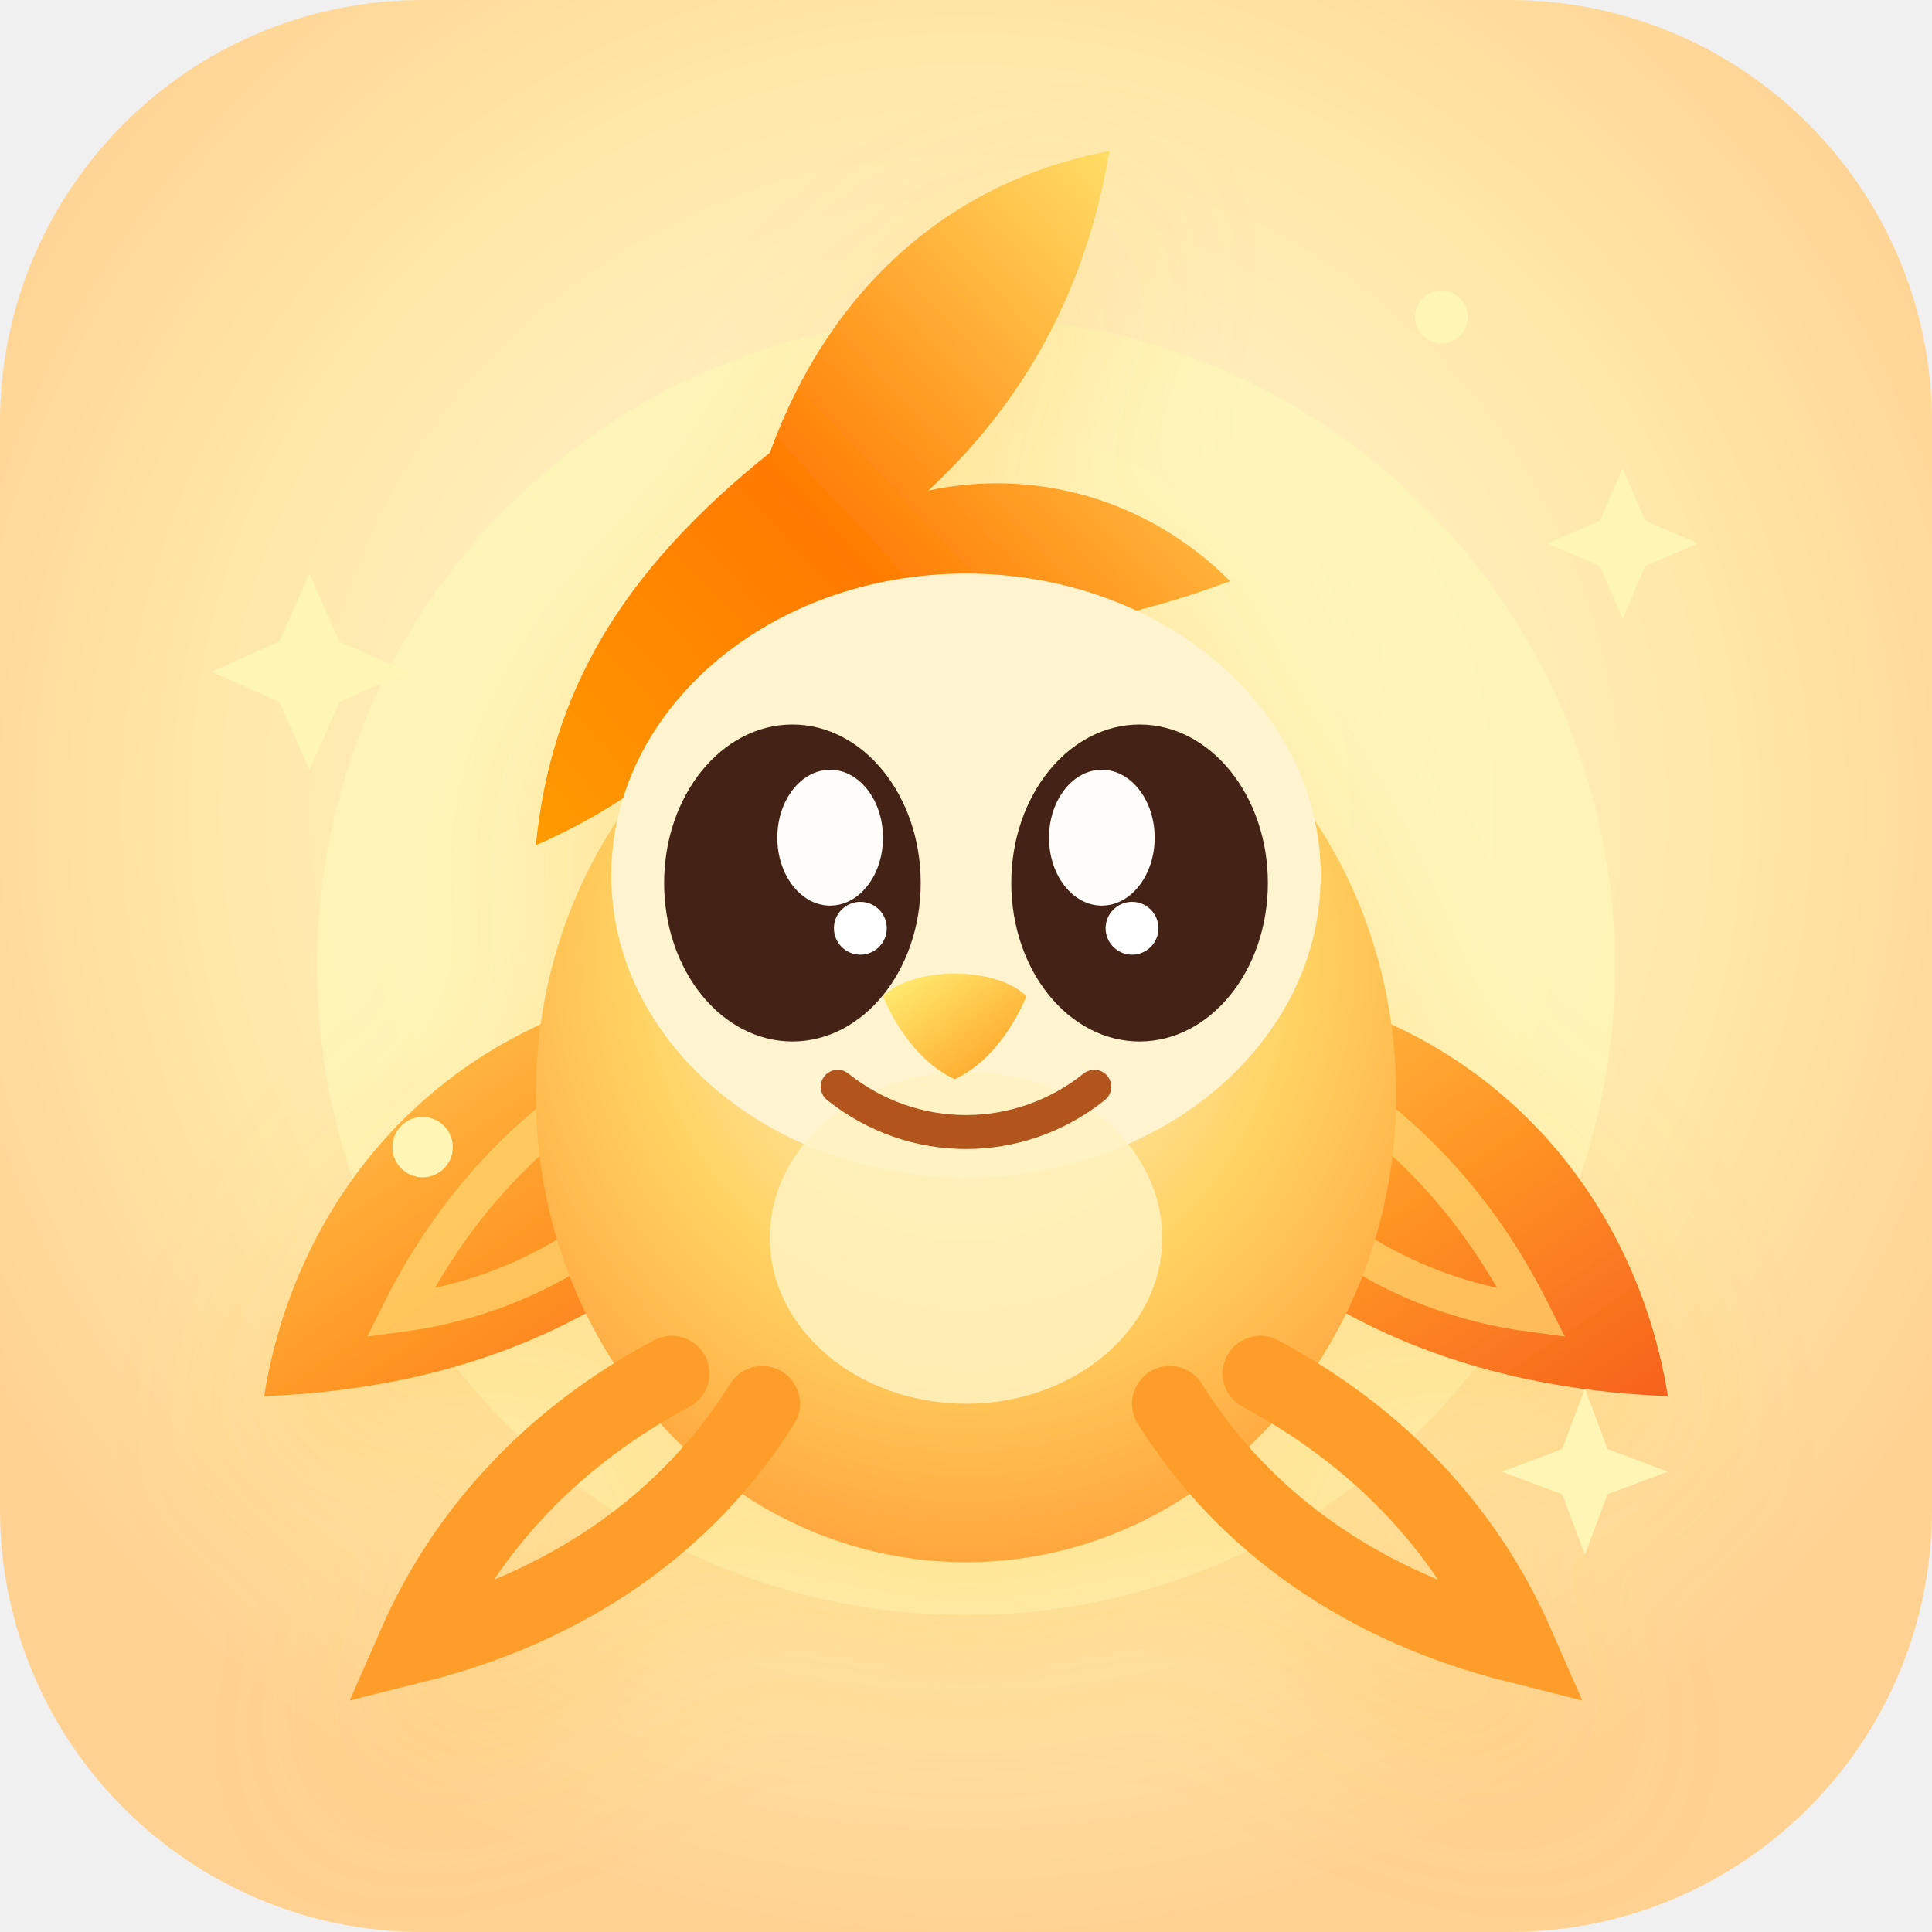
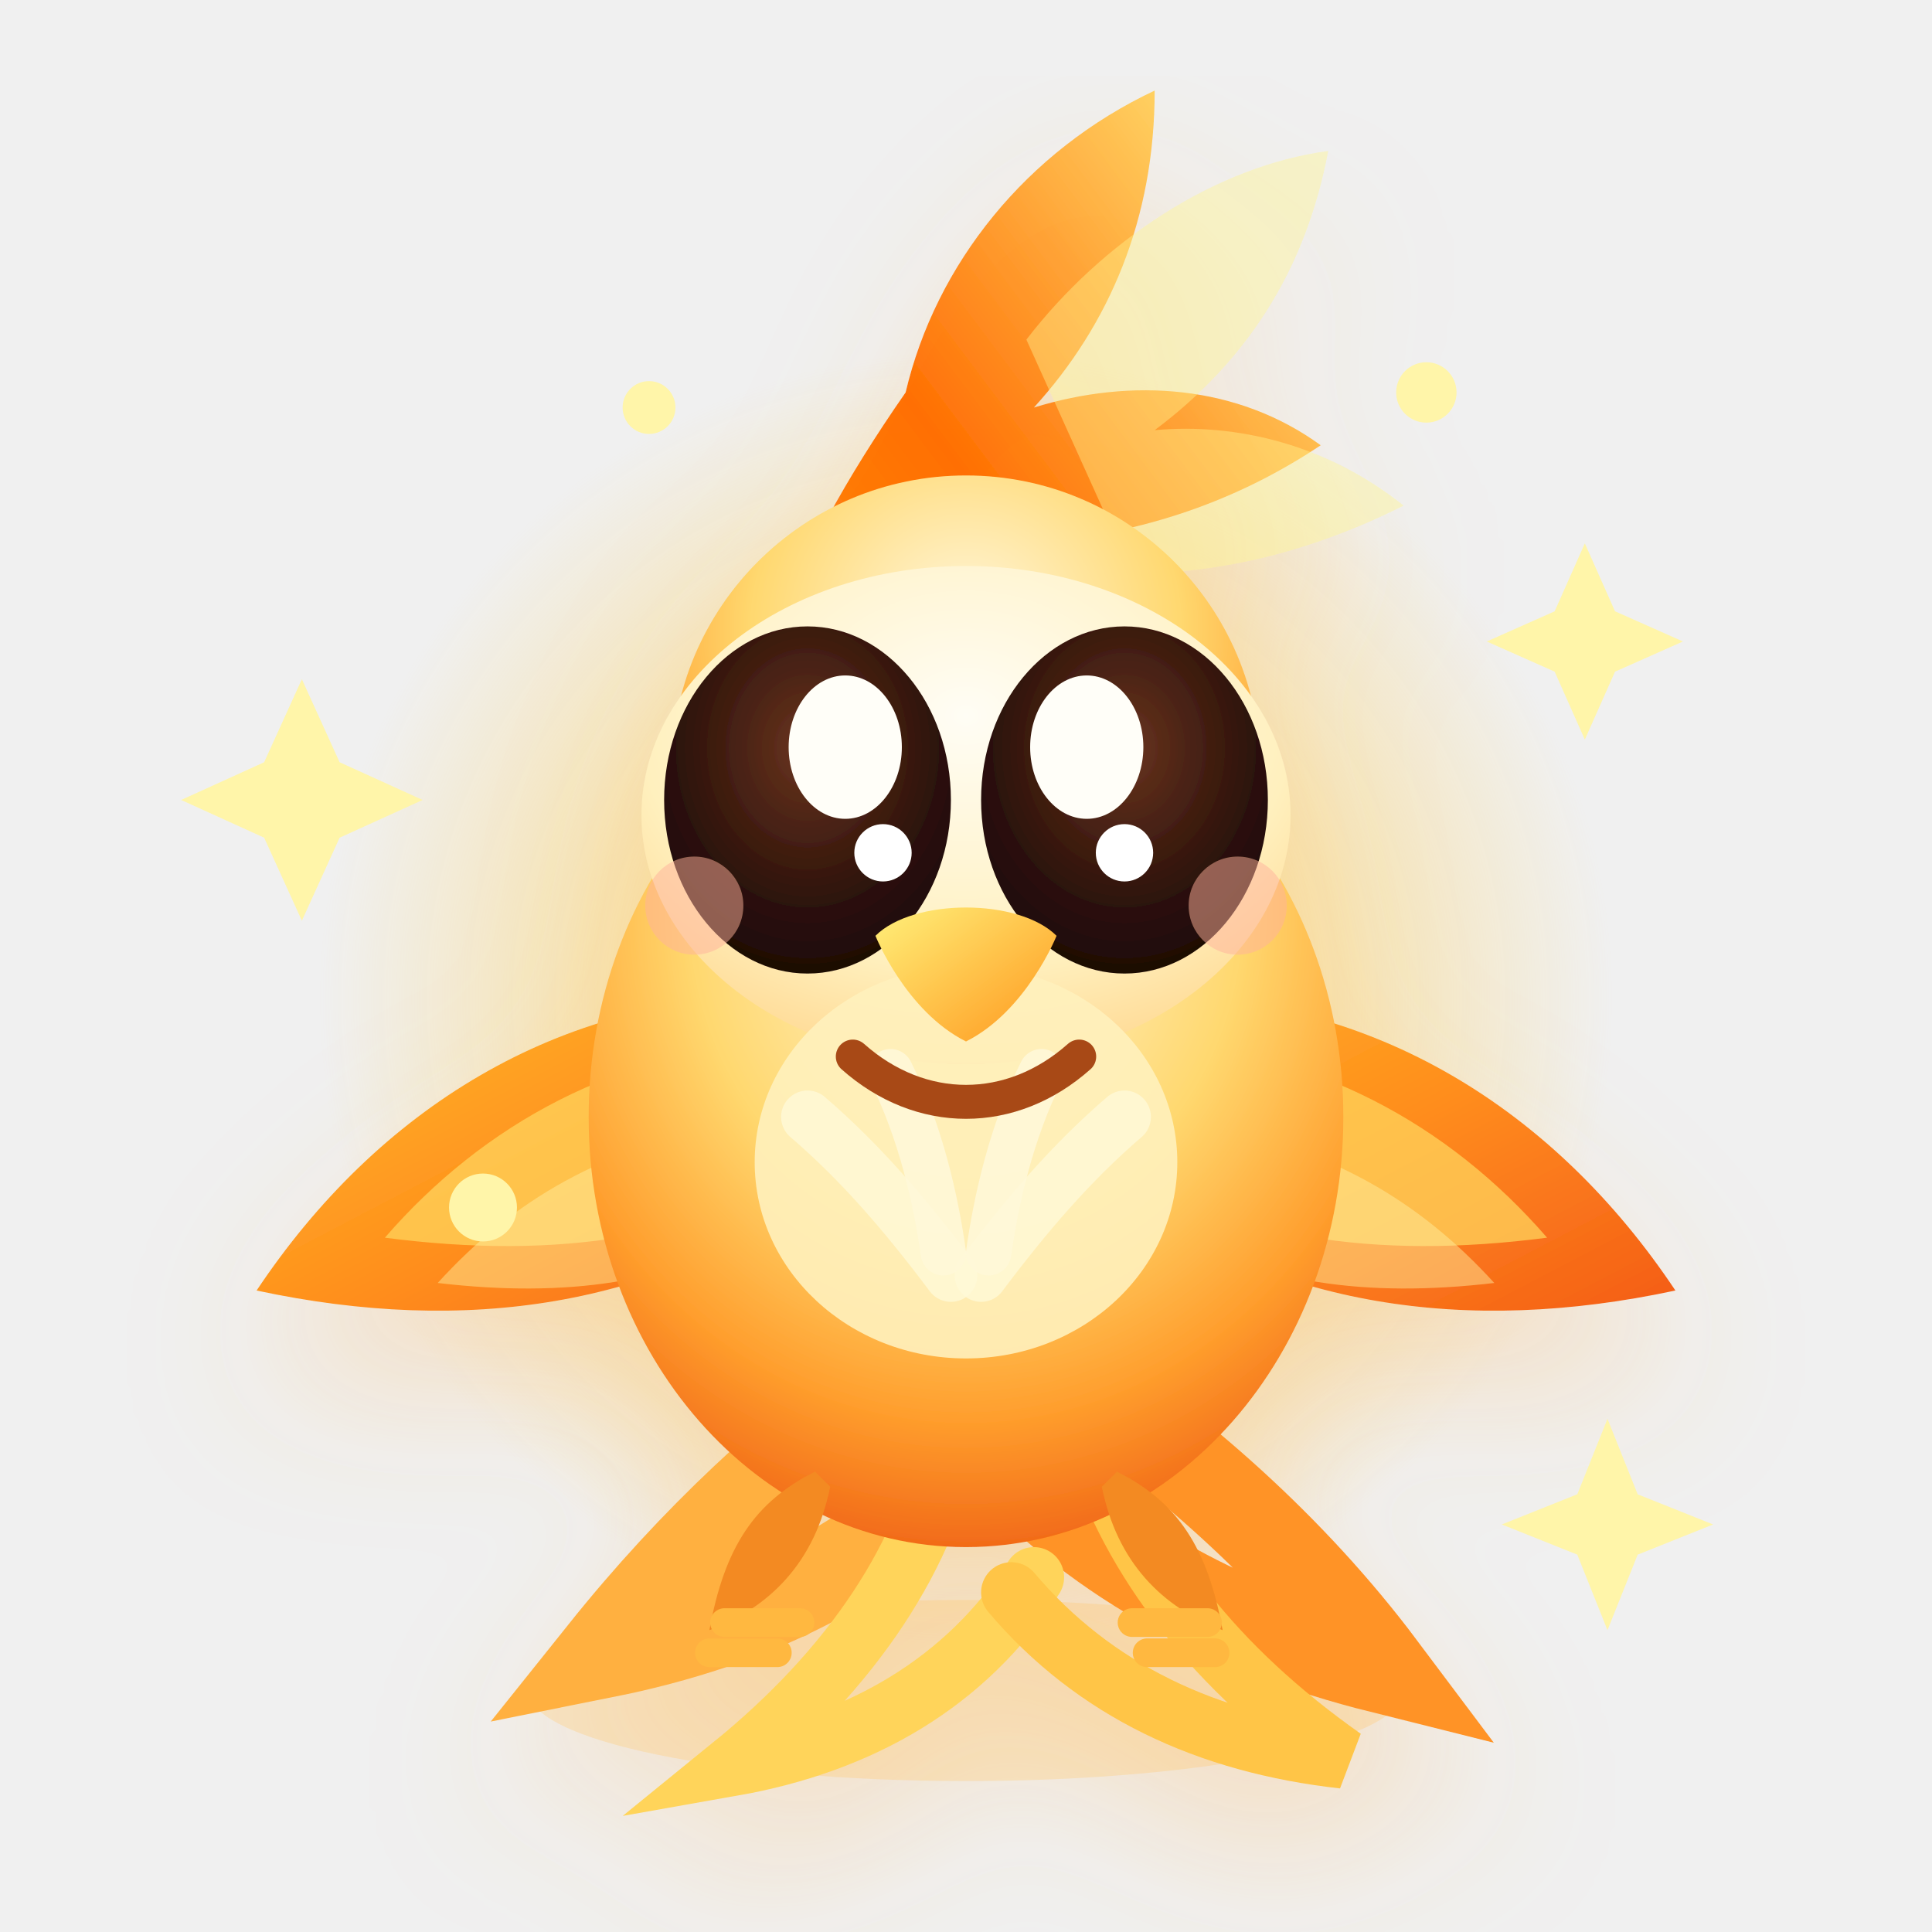
<svg xmlns="http://www.w3.org/2000/svg" width="256" height="256" viewBox="0 0 256 256" role="img" aria-label="Anka maskotu">
  <defs>
-     <radialGradient id="ankaWarmBg" cx="50%" cy="42%" r="58%">
-       <stop offset="0%" stop-color="#fff8df" />
-       <stop offset="68%" stop-color="#ffe7a7" />
-       <stop offset="100%" stop-color="#ffd292" />
+     <radialGradient id="ankaAura" cx="50%" cy="48%" r="46%">
+       <stop offset="0%" stop-color="#fff7be" stop-opacity="0.98" />
+       <stop offset="58%" stop-color="#ffd463" stop-opacity="0.42" />
+       <stop offset="100%" stop-color="#ffd463" stop-opacity="0" />
    </radialGradient>
-     <radialGradient id="ankaBody" cx="50%" cy="35%" r="70%">
+     <radialGradient id="ankaBody" cx="50%" cy="26%" r="76%">
      <stop offset="0%" stop-color="#fff7df" />
-       <stop offset="55%" stop-color="#ffd363" />
-       <stop offset="100%" stop-color="#ff9e36" />
+       <stop offset="48%" stop-color="#ffd86f" />
+       <stop offset="78%" stop-color="#ff9e2d" />
+       <stop offset="100%" stop-color="#f06416" />
    </radialGradient>
-     <linearGradient id="ankaWing" x1="0%" y1="0%" x2="100%" y2="100%">
-       <stop offset="0%" stop-color="#ffcf57" />
-       <stop offset="55%" stop-color="#ff9524" />
-       <stop offset="100%" stop-color="#f6611d" />
+     <radialGradient id="ankaFace" cx="50%" cy="30%" r="72%">
+       <stop offset="0%" stop-color="#fffdf5" />
+       <stop offset="70%" stop-color="#fff0be" />
+       <stop offset="100%" stop-color="#ffd993" />
+     </radialGradient>
+     <linearGradient id="ankaWingOuter" x1="0%" y1="0%" x2="100%" y2="100%">
+       <stop offset="0%" stop-color="#ffbb2d" />
+       <stop offset="48%" stop-color="#ff8d1b" />
+       <stop offset="100%" stop-color="#f25318" />
    </linearGradient>
-     <linearGradient id="ankaFlame" x1="0%" y1="100%" x2="100%" y2="0%">
-       <stop offset="0%" stop-color="#ff9d00" />
-       <stop offset="45%" stop-color="#ff7a00" />
-       <stop offset="100%" stop-color="#fff07a" />
+     <linearGradient id="ankaWingInner" x1="0%" y1="0%" x2="100%" y2="100%">
+       <stop offset="0%" stop-color="#ffe977" />
+       <stop offset="55%" stop-color="#ffb230" />
+       <stop offset="100%" stop-color="#ff7a1f" />
    </linearGradient>
+     <linearGradient id="ankaCrest" x1="0%" y1="100%" x2="100%" y2="0%">
+       <stop offset="0%" stop-color="#ff9417" />
+       <stop offset="44%" stop-color="#ff6d00" />
+       <stop offset="100%" stop-color="#fff27f" />
+     </linearGradient>
+     <linearGradient id="ankaTail" x1="0%" y1="0%" x2="100%" y2="100%">
+       <stop offset="0%" stop-color="#ffd65e" />
+       <stop offset="52%" stop-color="#ff9226" />
+       <stop offset="100%" stop-color="#ef4d17" />
+     </linearGradient>
+     <radialGradient id="ankaEye" cx="50%" cy="35%" r="72%">
+       <stop offset="0%" stop-color="#6a351f" />
+       <stop offset="62%" stop-color="#2d120a" />
+       <stop offset="100%" stop-color="#180804" />
+     </radialGradient>
    <linearGradient id="ankaBeak" x1="0%" y1="0%" x2="100%" y2="100%">
-       <stop offset="0%" stop-color="#fff176" />
-       <stop offset="100%" stop-color="#ff9b1d" />
+       <stop offset="0%" stop-color="#fff07a" />
+       <stop offset="100%" stop-color="#ff971c" />
    </linearGradient>
-     <filter id="ankaGlow" x="-30%" y="-30%" width="160%" height="160%">
-       <feDropShadow dx="0" dy="10" stdDeviation="10" flood-color="#ffb73e" flood-opacity="0.28" />
+     <filter id="ankaShadow" x="-40%" y="-40%" width="180%" height="180%">
+       <feDropShadow dx="0" dy="10" stdDeviation="10" flood-color="#ffb148" flood-opacity="0.28" />
    </filter>
    <style>
      .anka-float {
        transform-origin: 128px 136px;
-         animation: ankaFloat 4.8s ease-in-out infinite;
+         animation: ankaFloat 4.9s ease-in-out infinite;
      }
      .anka-wing-left,
      .anka-wing-right {
        transform-box: fill-box;
-         animation-duration: 3.6s;
-         animation-timing-function: ease-in-out;
-         animation-iteration-count: infinite;
+         animation: ankaWing 3.8s ease-in-out infinite;
      }
      .anka-wing-left {
        transform-origin: right center;
-         animation-name: ankaWingLeft;
      }
      .anka-wing-right {
        transform-origin: left center;
        animation-name: ankaWingRight;
      }
+       .anka-sparkle {
+         animation: ankaSparkle 3.6s ease-in-out infinite;
+         transform-origin: center;
+       }
+       .anka-sparkle.delay { animation-delay: 1.15s; }
+       .anka-sparkle.delay2 { animation-delay: 2.05s; }
      .anka-glow {
        transform-origin: 128px 128px;
-         animation: ankaPulse 3.2s ease-in-out infinite;
-       }
-       .anka-sparkle {
-         animation: ankaSparkle 3.4s ease-in-out infinite;
-         transform-origin: center;
-       }
-       .anka-sparkle.delay {
-         animation-delay: 1.2s;
-       }
-       .anka-sparkle.delay2 {
-         animation-delay: 2s;
+         animation: ankaGlow 3.4s ease-in-out infinite;
      }
      @keyframes ankaFloat {
        0%, 100% { transform: translateY(0px); }
-         50% { transform: translateY(-6px); }
+         50% { transform: translateY(-7px); }
      }
-       @keyframes ankaWingLeft {
-         0%, 100% { transform: rotate(0deg); }
-         50% { transform: rotate(-8deg); }
+       @keyframes ankaWing {
+         0%, 100% { transform: rotate(0deg) translateY(0px); }
+         50% { transform: rotate(-8deg) translateY(-2px); }
      }
      @keyframes ankaWingRight {
-         0%, 100% { transform: rotate(0deg); }
-         50% { transform: rotate(8deg); }
+         0%, 100% { transform: rotate(0deg) translateY(0px); }
+         50% { transform: rotate(8deg) translateY(-2px); }
      }
-       @keyframes ankaPulse {
-         0%, 100% { opacity: 0.62; transform: scale(0.96); }
-         50% { opacity: 1; transform: scale(1.06); }
+       @keyframes ankaGlow {
+         0%, 100% { opacity: 0.54; transform: scale(0.96); }
+         50% { opacity: 0.98; transform: scale(1.05); }
      }
      @keyframes ankaSparkle {
-         0%, 100% { opacity: 0.3; transform: scale(0.82); }
-         50% { opacity: 1; transform: scale(1.08); }
+         0%, 100% { opacity: 0.28; transform: scale(0.86); }
+         50% { opacity: 1; transform: scale(1.1); }
      }
    </style>
  </defs>
-   <rect width="256" height="256" rx="56" fill="url(#ankaWarmBg)" />
-   <circle class="anka-glow" cx="128" cy="128" r="86" fill="#fff6b8" opacity="0.78" />
-   <g class="anka-float" filter="url(#ankaGlow)">
-     <path d="M102 60c8-22 24-36 45-40-3 18-11 33-24 45 14-3 29 1 40 12-16 6-31 8-44 6 13 7 22 19 24 35-20-6-34-18-41-35-5 12-15 22-31 29 2-20 11-36 31-52z" fill="url(#ankaFlame)" />
+   <circle class="anka-glow" cx="128" cy="136" r="92" fill="url(#ankaAura)" />
+   <ellipse cx="128" cy="224" rx="58" ry="12" fill="#ffcf7e" opacity="0.34" />
+   <g class="anka-float" filter="url(#ankaShadow)">
+     <g opacity="0.98">
+       <path d="M120 52c4-17 16-32 33-40 0 17-6 31-16 42 13-4 27-3 38 5-12 8-25 12-39 13 14 5 24 14 31 28-17 0-32-7-43-20-2 12-10 23-25 33-2-19 5-38 21-61z" fill="url(#ankaCrest)" />
+       <path d="M136 45c10-13 25-23 40-25-3 16-11 28-23 37 11-1 23 2 33 10-12 6-24 9-36 9" fill="#fff58f" opacity="0.42" />
+     </g>
+     <g>
+       <path d="M119 182c-14 10-27 22-39 37 20-4 36-12 48-25" fill="none" stroke="#ffb040" stroke-linecap="round" stroke-width="12" />
+       <path d="M141 182c15 10 30 23 42 39-20-5-37-14-50-28" fill="none" stroke="#ff9325" stroke-linecap="round" stroke-width="12" />
+       <path d="M126 190c-3 16-13 31-29 44 17-3 31-11 40-25" fill="none" stroke="#ffd45a" stroke-linecap="round" stroke-width="8" />
+       <path d="M145 191c5 16 16 30 33 42-18-2-33-9-44-22" fill="none" stroke="#ffc546" stroke-linecap="round" stroke-width="8" />
+     </g>
    <g class="anka-wing-left">
-       <path d="M82 132c-26 7-43 28-47 53 26-1 48-10 64-28 5 7 11 13 17 16-2-28-12-48-34-41z" fill="url(#ankaWing)" />
-       <path d="M84 141c-14 8-24 19-31 33 15-2 27-9 37-20" fill="none" stroke="#ffd972" stroke-linecap="round" stroke-width="5" opacity="0.7" />
+       <path d="M103 132c-29 0-53 15-69 39 28 6 53 2 74-13 4 10 12 18 22 24 2-28-2-47-27-50z" fill="url(#ankaWingOuter)" />
+       <path d="M104 138c-22 1-40 11-53 26 23 3 42 0 58-10" fill="#ffd55e" opacity="0.72" />
+       <path d="M97 149c-17 3-29 10-39 21 17 2 31 0 43-7" fill="#fff0a2" opacity="0.46" />
    </g>
    <g class="anka-wing-right">
-       <path d="M174 132c26 7 43 28 47 53-26-1-48-10-64-28-5 7-11 13-17 16 2-28 12-48 34-41z" fill="url(#ankaWing)" />
-       <path d="M172 141c14 8 24 19 31 33-15-2-27-9-37-20" fill="none" stroke="#ffd972" stroke-linecap="round" stroke-width="5" opacity="0.7" />
+       <path d="M153 132c29 0 53 15 69 39-28 6-53 2-74-13-4 10-12 18-22 24-2-28 2-47 27-50z" fill="url(#ankaWingOuter)" />
+       <path d="M152 138c22 1 40 11 53 26-23 3-42 0-58-10" fill="#ffd55e" opacity="0.72" />
+       <path d="M159 149c17 3 29 10 39 21-17 2-31 0-43-7" fill="#fff0a2" opacity="0.46" />
    </g>
-     <ellipse cx="128" cy="145" rx="57" ry="62" fill="url(#ankaBody)" />
-     <ellipse cx="128" cy="116" rx="47" ry="40" fill="#fff4cf" />
-     <ellipse cx="128" cy="164" rx="26" ry="22" fill="#fff3c2" opacity="0.85" />
-     <path d="M101 186c-10 16-26 27-46 32 7-16 19-28 34-36" fill="none" stroke="#ff9d2a" stroke-linecap="round" stroke-width="10" />
-     <path d="M155 186c10 16 26 27 46 32-7-16-19-28-34-36" fill="none" stroke="#ff9d2a" stroke-linecap="round" stroke-width="10" />
-     <ellipse cx="105" cy="117" rx="17" ry="21" fill="#442313" />
-     <ellipse cx="151" cy="117" rx="17" ry="21" fill="#442313" />
-     <ellipse cx="110" cy="111" rx="7" ry="9" fill="#fffdfa" />
-     <ellipse cx="146" cy="111" rx="7" ry="9" fill="#fffdfa" />
-     <circle cx="114" cy="123" r="3.5" fill="#ffffff" />
-     <circle cx="150" cy="123" r="3.5" fill="#ffffff" />
-     <path d="M117 132c4-4 15-4 19 0 0 0-3 8-9.5 11-6.5-3-9.5-11-9.5-11z" fill="url(#ankaBeak)" />
-     <path d="M111 144c10 8 24 8 34 0" fill="none" stroke="#b2541e" stroke-linecap="round" stroke-width="4.5" />
+     <ellipse cx="128" cy="148" rx="50" ry="57" fill="url(#ankaBody)" />
+     <circle cx="128" cy="102" r="39" fill="url(#ankaBody)" />
+     <ellipse cx="128" cy="108" rx="43" ry="33" fill="url(#ankaFace)" />
+     <ellipse cx="128" cy="154" rx="28" ry="26" fill="#fff1bc" opacity="0.9" />
+     <path d="M107 148c7 6 13 13 19 21" fill="none" stroke="#fff9d7" stroke-linecap="round" stroke-width="7" opacity="0.82" />
+     <path d="M149 148c-7 6-13 13-19 21" fill="none" stroke="#fff9d7" stroke-linecap="round" stroke-width="7" opacity="0.82" />
+     <path d="M118 142c4 8 6 17 7 24" fill="none" stroke="#fff8d9" stroke-linecap="round" stroke-width="6" opacity="0.88" />
+     <path d="M138 142c-4 8-6 17-7 24" fill="none" stroke="#fff8d9" stroke-linecap="round" stroke-width="6" opacity="0.88" />
+     <ellipse cx="107" cy="106" rx="19" ry="23" fill="url(#ankaEye)" />
+     <ellipse cx="149" cy="106" rx="19" ry="23" fill="url(#ankaEye)" />
+     <ellipse cx="112" cy="99" rx="7.5" ry="9.5" fill="#fffef8" />
+     <ellipse cx="144" cy="99" rx="7.5" ry="9.5" fill="#fffef8" />
+     <circle cx="117" cy="113" r="3.8" fill="#ffffff" />
+     <circle cx="149" cy="113" r="3.8" fill="#ffffff" />
+     <circle cx="92" cy="120" r="6.5" fill="#ffb19b" opacity="0.5" />
+     <circle cx="164" cy="120" r="6.5" fill="#ffb19b" opacity="0.5" />
+     <path d="M116 124c5-5 19-5 24 0 0 0-4 10-12 14-8-4-12-14-12-14z" fill="url(#ankaBeak)" />
+     <path d="M113 140c9 8 21 8 30 0" fill="none" stroke="#a84918" stroke-linecap="round" stroke-width="4.5" />
+     <g fill="#f38a22">
+       <path d="M110 197c-2 10-8 16-16 19 2-11 6-17 14-21" />
+       <path d="M146 197c2 10 8 16 16 19-2-11-6-17-14-21" />
+     </g>
+     <g stroke="#ffb83f" stroke-linecap="round" stroke-width="3.8">
+       <path d="M96 215h10" />
+       <path d="M94 219h9" />
+       <path d="M150 215h10" />
+       <path d="M152 219h9" />
+     </g>
  </g>
-   <g fill="#fff6b5">
-     <path class="anka-sparkle" d="M41 76l4 9 9 4-9 4-4 9-4-9-9-4 9-4z" />
-     <path class="anka-sparkle delay" d="M215 62l3 7 7 3-7 3-3 7-3-7-7-3 7-3z" />
-     <path class="anka-sparkle delay2" d="M210 184l3 8 8 3-8 3-3 8-3-8-8-3 8-3z" />
-     <circle class="anka-sparkle delay" cx="56" cy="152" r="4" />
-     <circle class="anka-sparkle delay2" cx="191" cy="42" r="3.5" />
+   <g fill="#fff5a9">
+     <path class="anka-sparkle" d="M40 90l5 11 11 5-11 5-5 11-5-11-11-5 11-5z" />
+     <path class="anka-sparkle delay" d="M210 72l4 9 9 4-9 4-4 9-4-9-9-4 9-4z" />
+     <path class="anka-sparkle delay2" d="M213 188l4 10 10 4-10 4-4 10-4-10-10-4 10-4z" />
+     <circle class="anka-sparkle delay" cx="64" cy="160" r="4.5" />
+     <circle class="anka-sparkle delay2" cx="189" cy="52" r="4" />
+     <circle class="anka-sparkle" cx="86" cy="54" r="3.5" />
  </g>
</svg>
